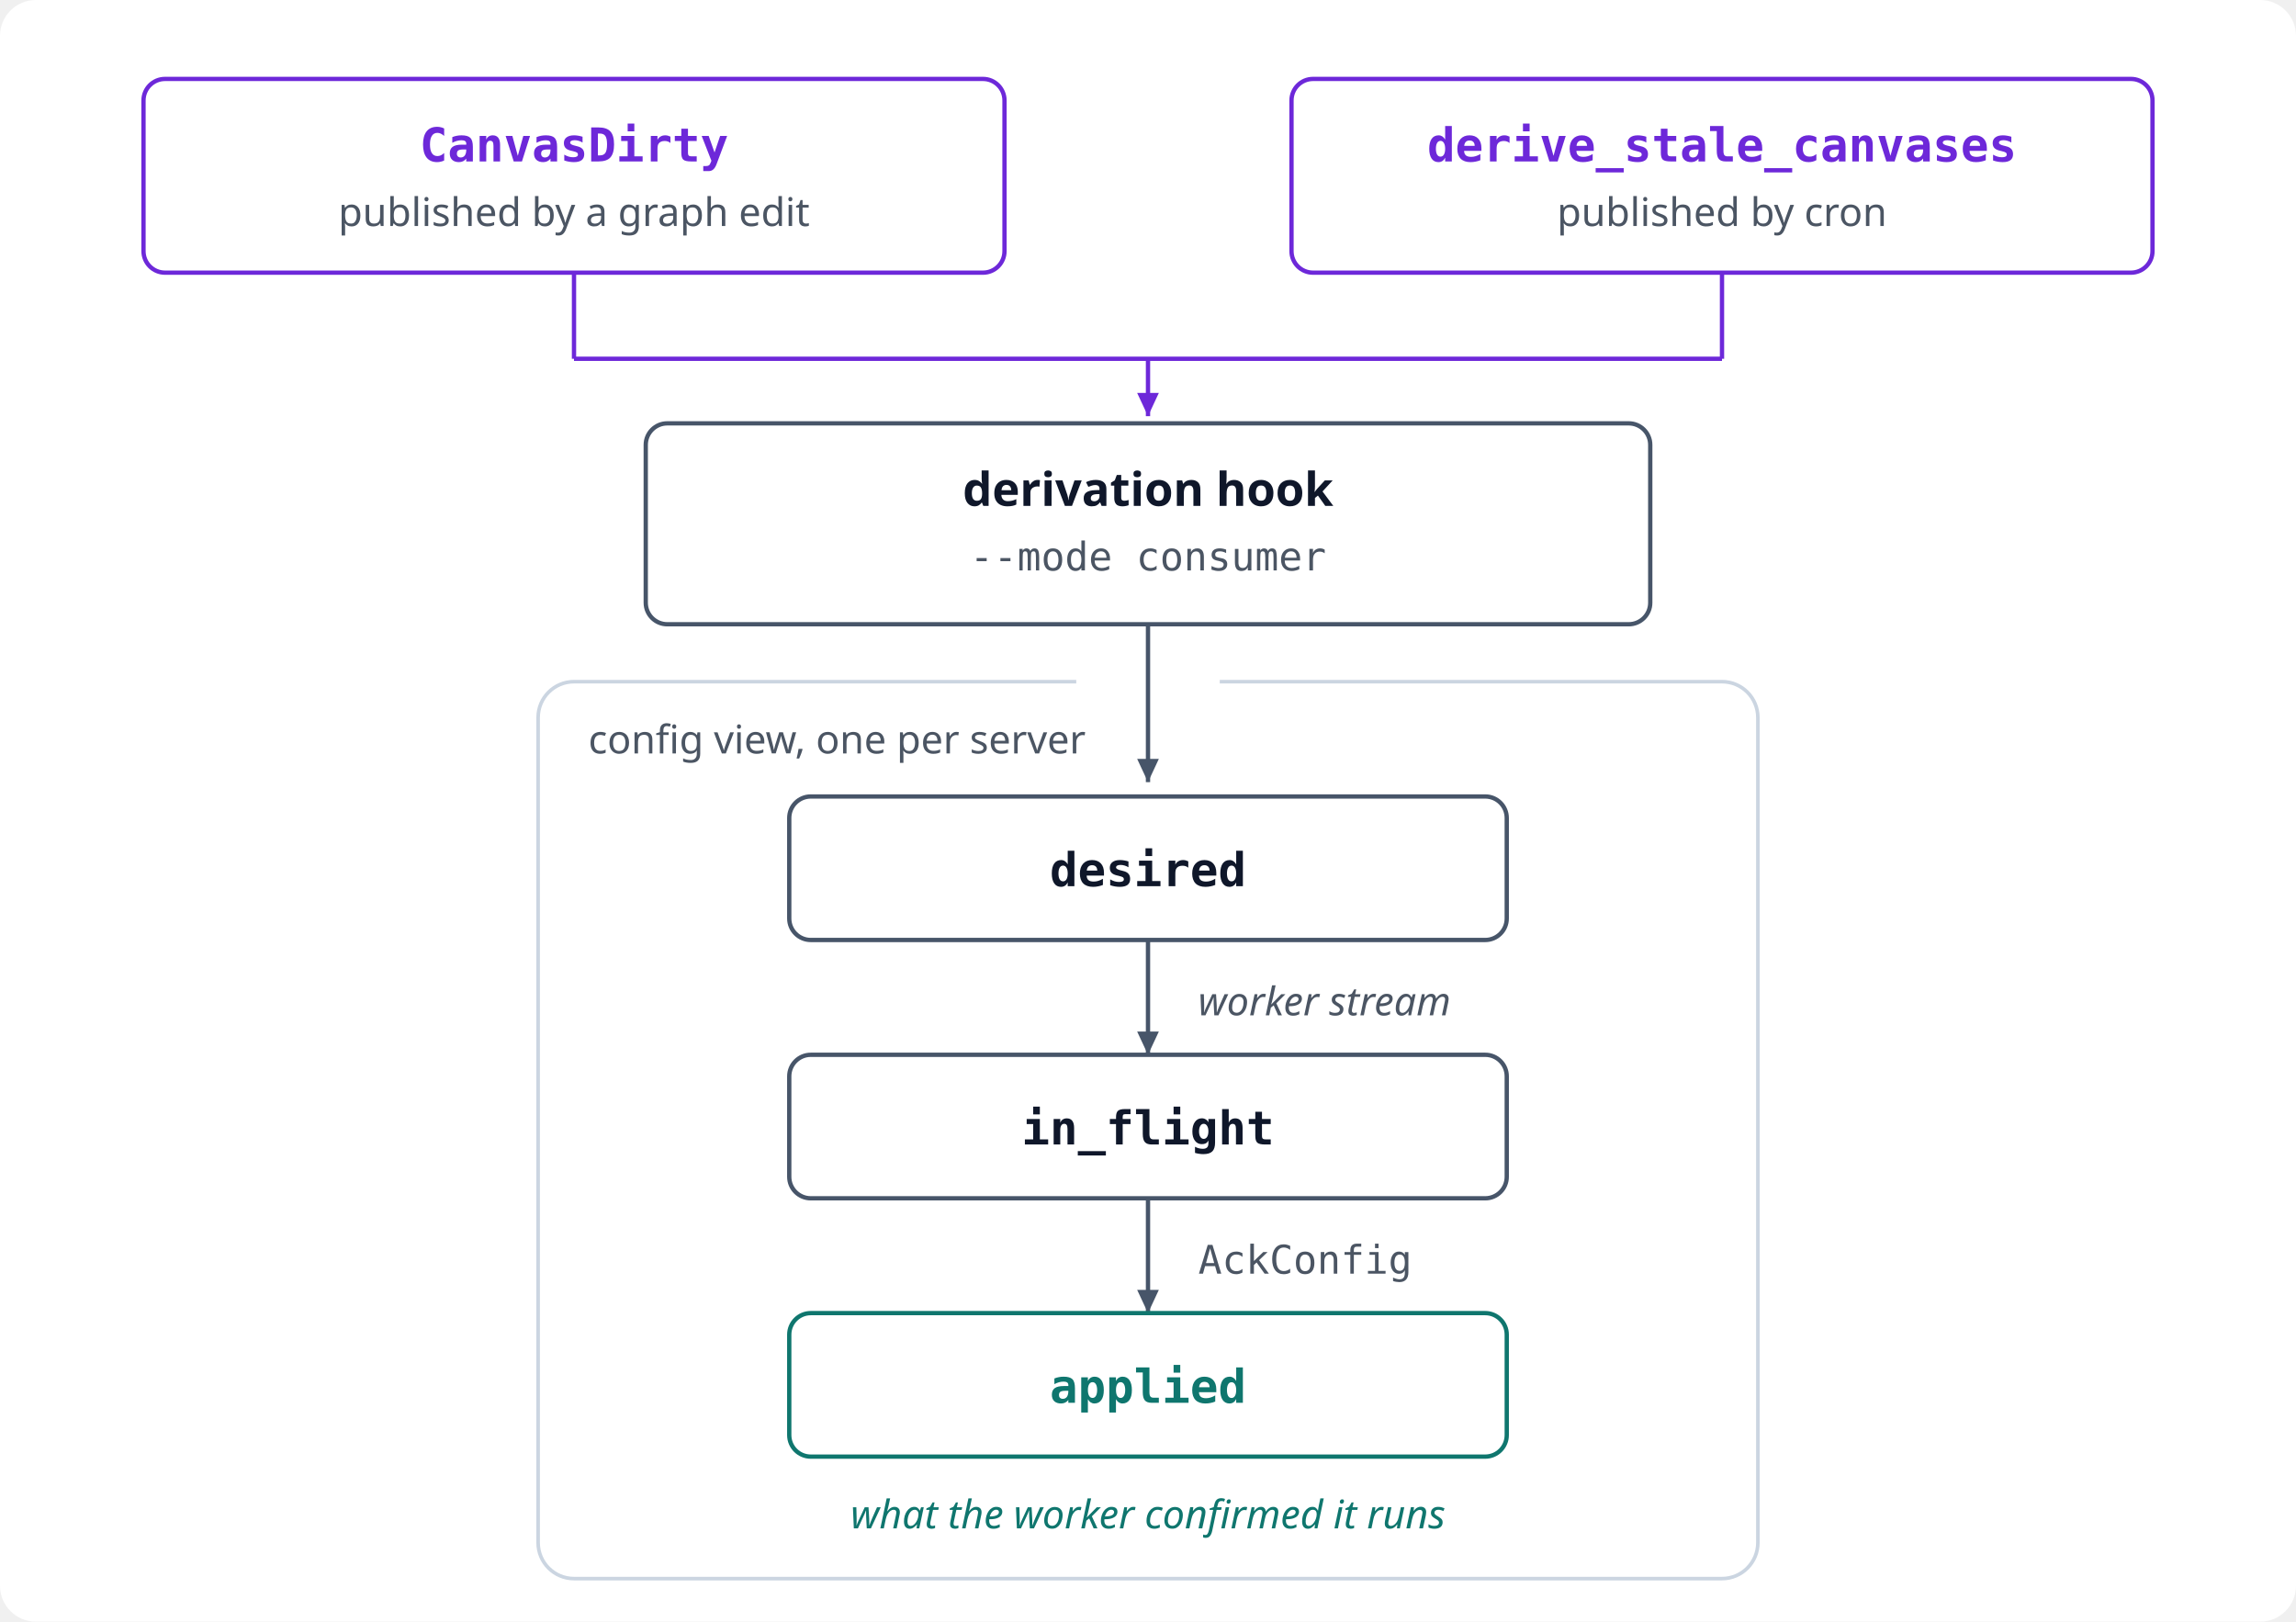
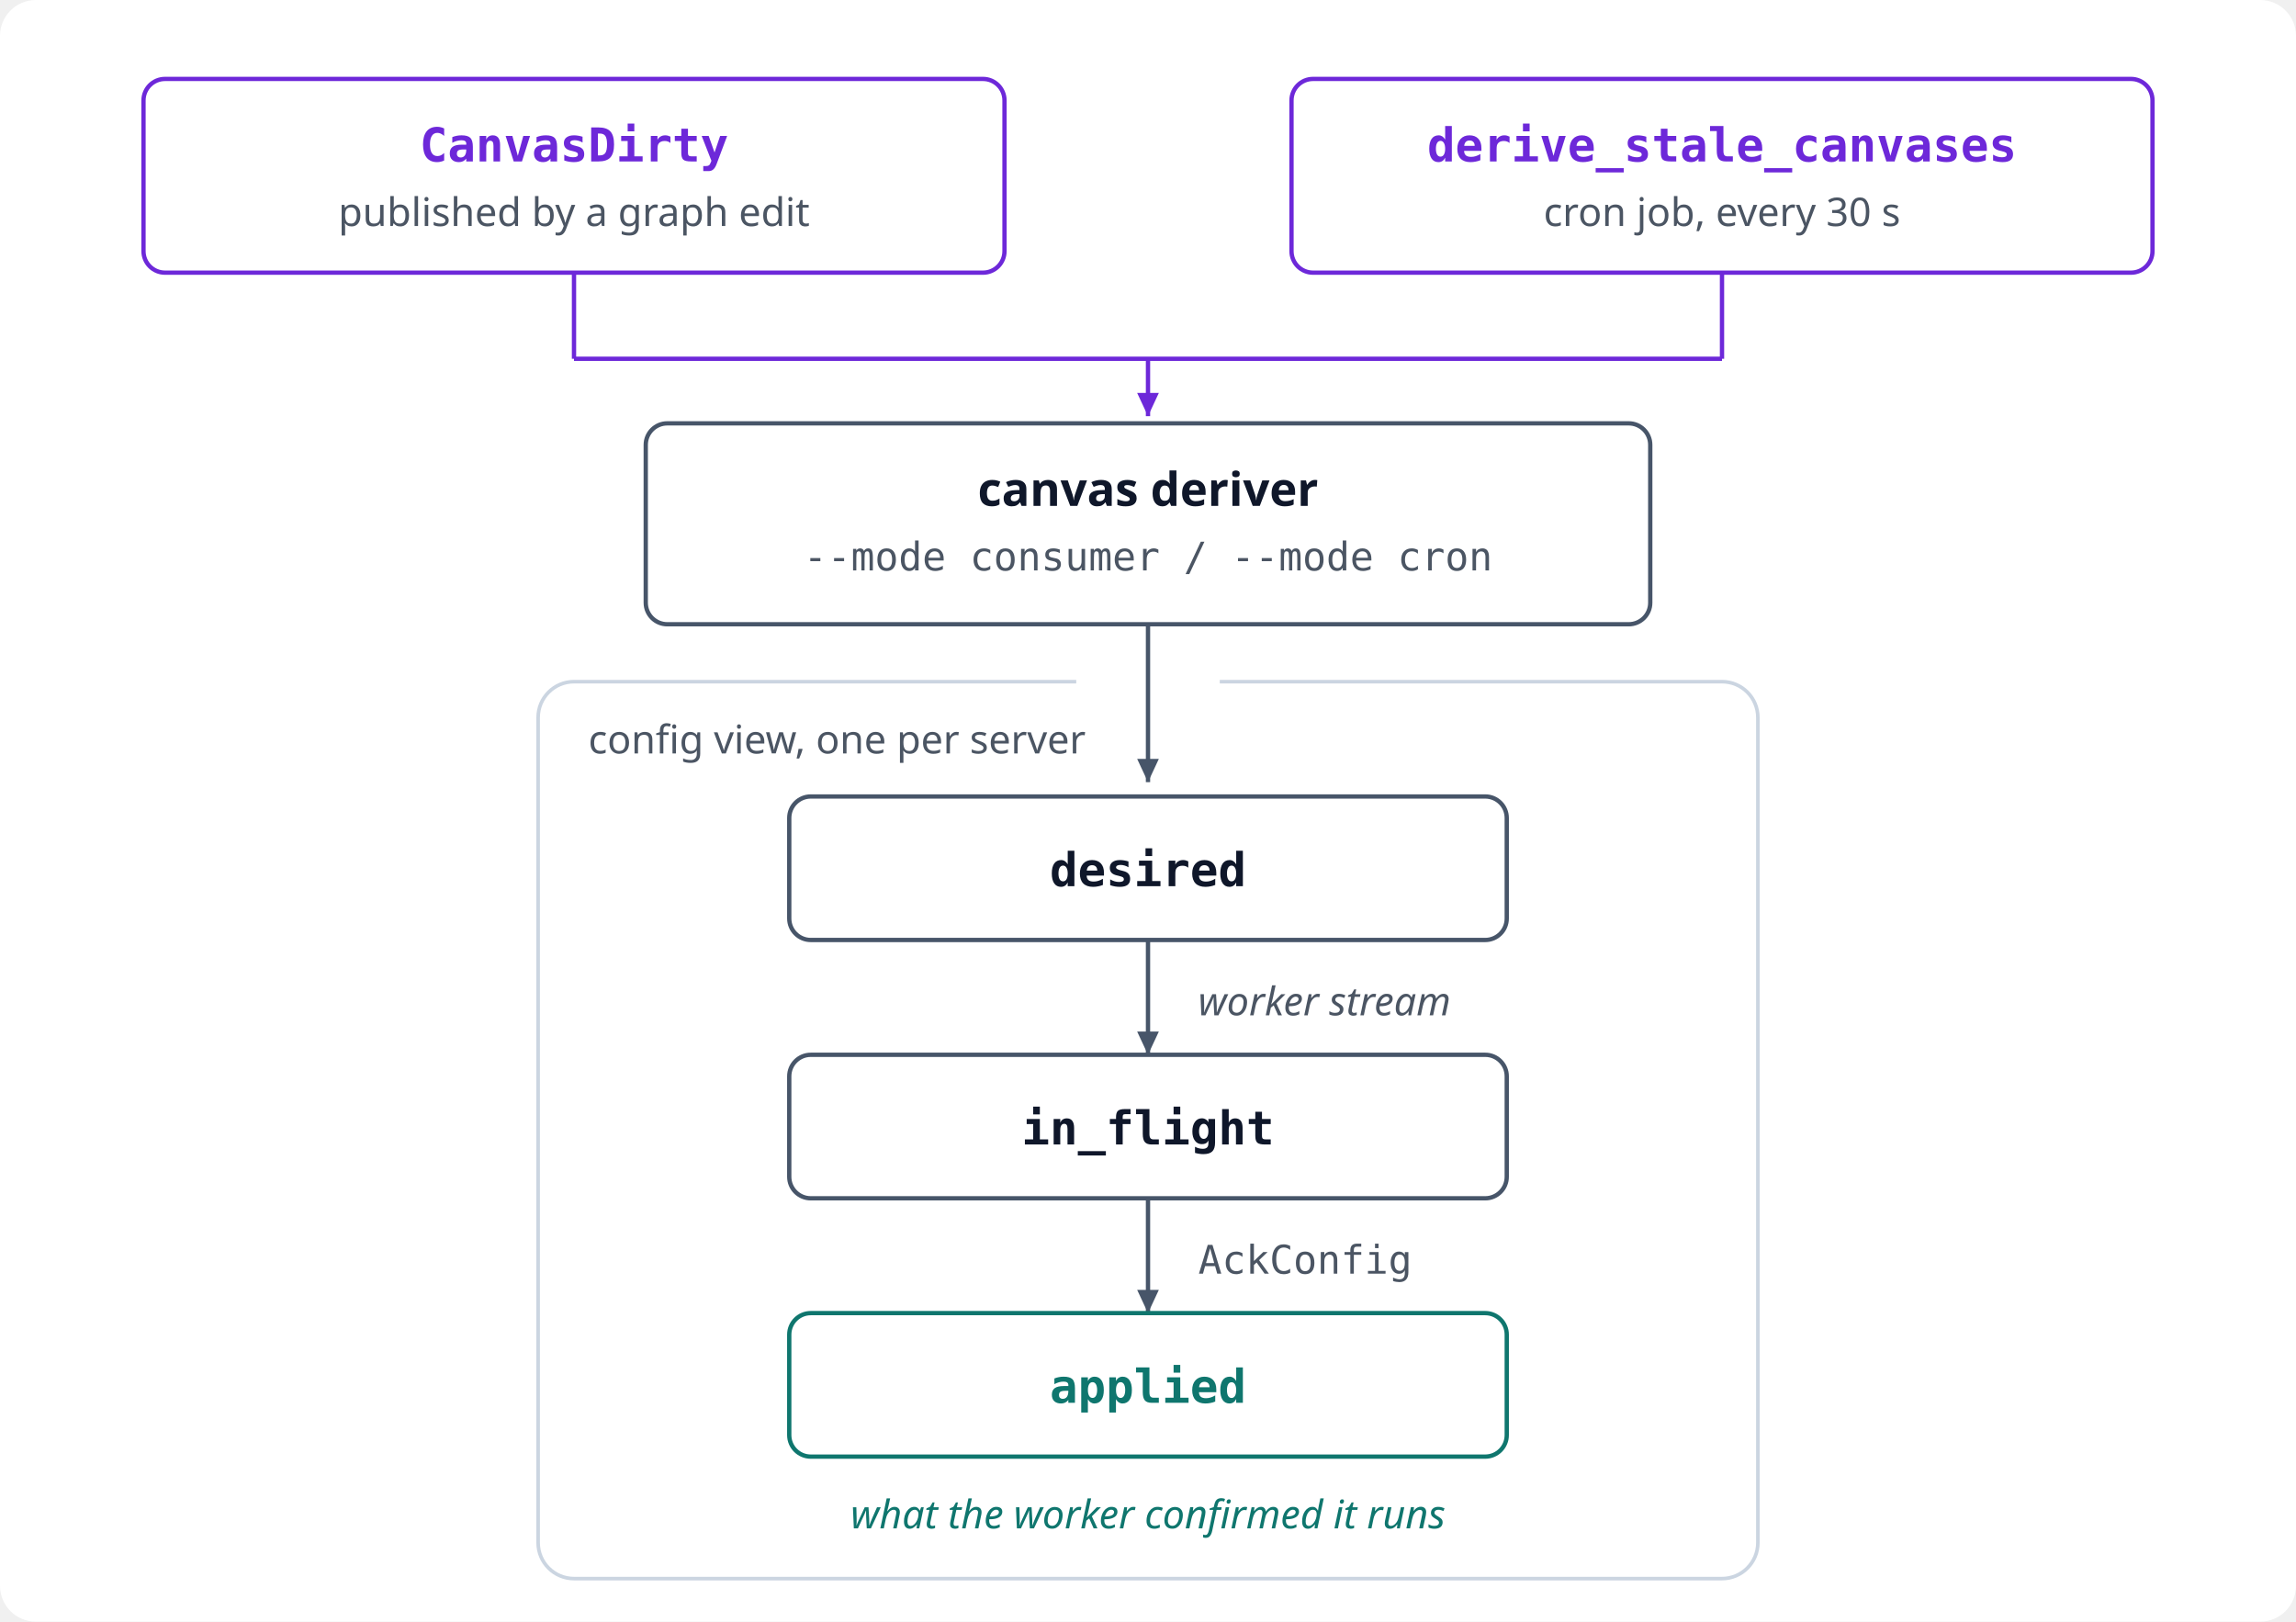
<svg xmlns="http://www.w3.org/2000/svg" viewBox="0 0 640 452" width="640" height="452" role="img" font-family="system-ui, sans-serif">
  <style>
    .panel     { fill: #ffffff; }
    .box       { fill: none; stroke: #475569; stroke-width: 1.2; }
    .label     { font-size: 13px; font-weight: 600; fill: #0f172a; }
    .note      { font-size: 11px; fill: #4b5563; }
    .hint      { font-size: 11px; font-style: italic; fill: #4b5563; }
    .frame     { fill: none; stroke: #cbd5e1; stroke-width: 1; }
    .edge      { fill: none; stroke: #475569; stroke-width: 1.2; }
    .code      { font-family: ui-monospace, SFMono-Regular, Menlo, monospace; }

-     /* a message published on the broker */
+     /* a trigger: an Iggy event or a cron run */
    .msg-box   { fill: none; stroke: #6d28d9; stroke-width: 1.2; }
    .msg-name  { font-size: 13px; font-weight: 600; fill: #6d28d9; }
    .msg-edge  { fill: none; stroke: #6d28d9; stroke-width: 1.2; }

    /* the converged snapshot */
    .final-box  { fill: none; stroke: #0f766e; stroke-width: 1.2; }
    .final-name { font-size: 13px; font-weight: 600; fill: #0f766e; }
    .final-note { font-size: 11px; font-style: italic; fill: #0f766e; }
  </style>
  <rect class="panel" x="0" y="0" width="640" height="452" rx="10" />
  <defs>
    <marker id="arrow" viewBox="0 0 10 10" refX="9" refY="5" markerWidth="6" markerHeight="6" orient="auto-start-reverse">
      <path d="M0,0.8 L9,5 L0,9.2 Z" fill="#475569" />
    </marker>
    <marker id="arrow-msg" viewBox="0 0 10 10" refX="9" refY="5" markerWidth="6" markerHeight="6" orient="auto-start-reverse">
      <path d="M0,0.8 L9,5 L0,9.2 Z" fill="#6d28d9" />
    </marker>
  </defs>
  <rect class="msg-box" x="40" y="22" width="240" height="54" rx="6" />
  <text class="msg-name code" x="160" y="45" text-anchor="middle">CanvasDirty</text>
  <text class="note" x="160" y="63" text-anchor="middle">published by a graph edit</text>
  <rect class="msg-box" x="360" y="22" width="240" height="54" rx="6" />
  <text class="msg-name code" x="480" y="45" text-anchor="middle">derive_stale_canvases</text>
-   <text class="note" x="480" y="63" text-anchor="middle">published by cron</text>
+   <text class="note" x="480" y="63" text-anchor="middle">cron job, every 30 s</text>
  <line class="msg-edge" x1="160" y1="76" x2="160" y2="100" />
  <line class="msg-edge" x1="480" y1="76" x2="480" y2="100" />
  <line class="msg-edge" x1="160" y1="100" x2="480" y2="100" />
  <line class="msg-edge" x1="320" y1="100" x2="320" y2="116" marker-end="url(#arrow-msg)" />
  <rect class="box" x="180" y="118" width="280" height="56" rx="6" />
-   <text class="label" x="320" y="141" text-anchor="middle">derivation hook</text>
-   <text class="note code" x="320" y="159" text-anchor="middle">--mode consumer</text>
+   <text class="label" x="320" y="141" text-anchor="middle">canvas deriver</text>
+   <text class="note code" x="320" y="159" text-anchor="middle">--mode consumer / --mode cron</text>
  <line class="edge" x1="320" y1="174" x2="320" y2="218" marker-end="url(#arrow)" />
  <path class="frame" d="M300,190 H160 a10,10 0 0 0 -10,10 V430 a10,10 0 0 0 10,10 H480                          a10,10 0 0 0 10,-10 V200 a10,10 0 0 0 -10,-10 H340" />
  <text class="note" x="164" y="210">config view, one per server</text>
  <rect class="box" x="220" y="222" width="200" height="40" rx="6" />
  <text class="label code" x="320" y="247" text-anchor="middle">desired</text>
  <line class="edge" x1="320" y1="262" x2="320" y2="294" marker-end="url(#arrow)" />
  <text class="hint" x="334" y="283">worker stream</text>
  <rect class="box" x="220" y="294" width="200" height="40" rx="6" />
  <text class="label code" x="320" y="319" text-anchor="middle">in_flight</text>
  <line class="edge" x1="320" y1="334" x2="320" y2="366" marker-end="url(#arrow)" />
  <text class="note code" x="334" y="355">AckConfig</text>
  <rect class="final-box" x="220" y="366" width="200" height="40" rx="6" />
  <text class="final-name code" x="320" y="391" text-anchor="middle">applied</text>
  <text class="final-note" x="320" y="426" text-anchor="middle">what the worker confirmed it runs</text>
</svg>
